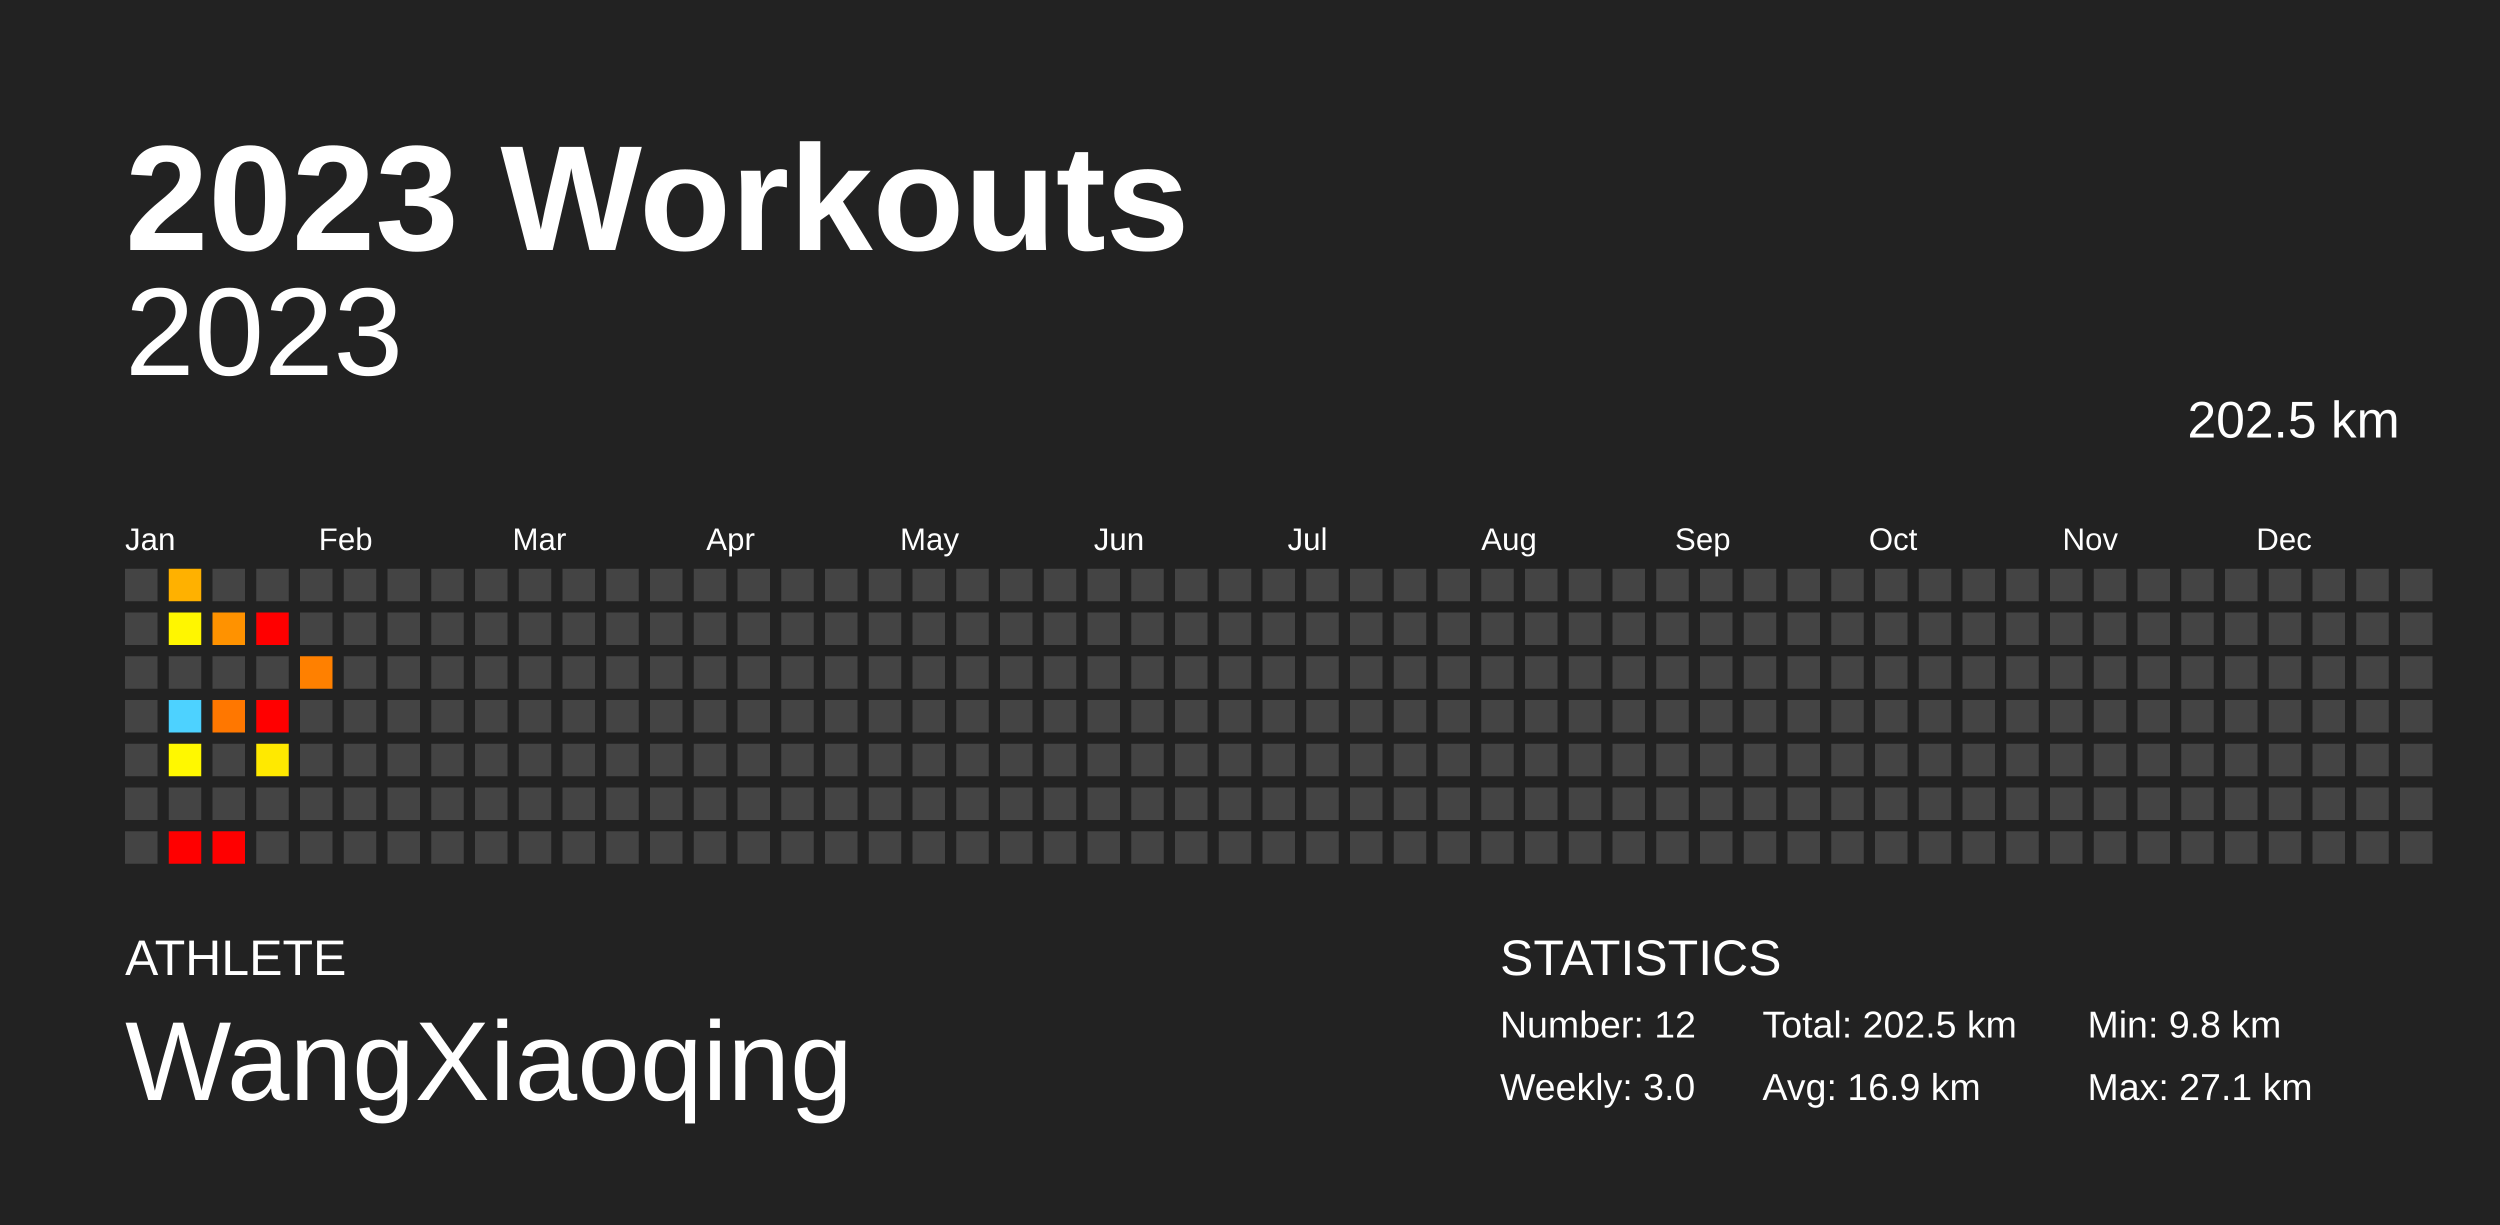
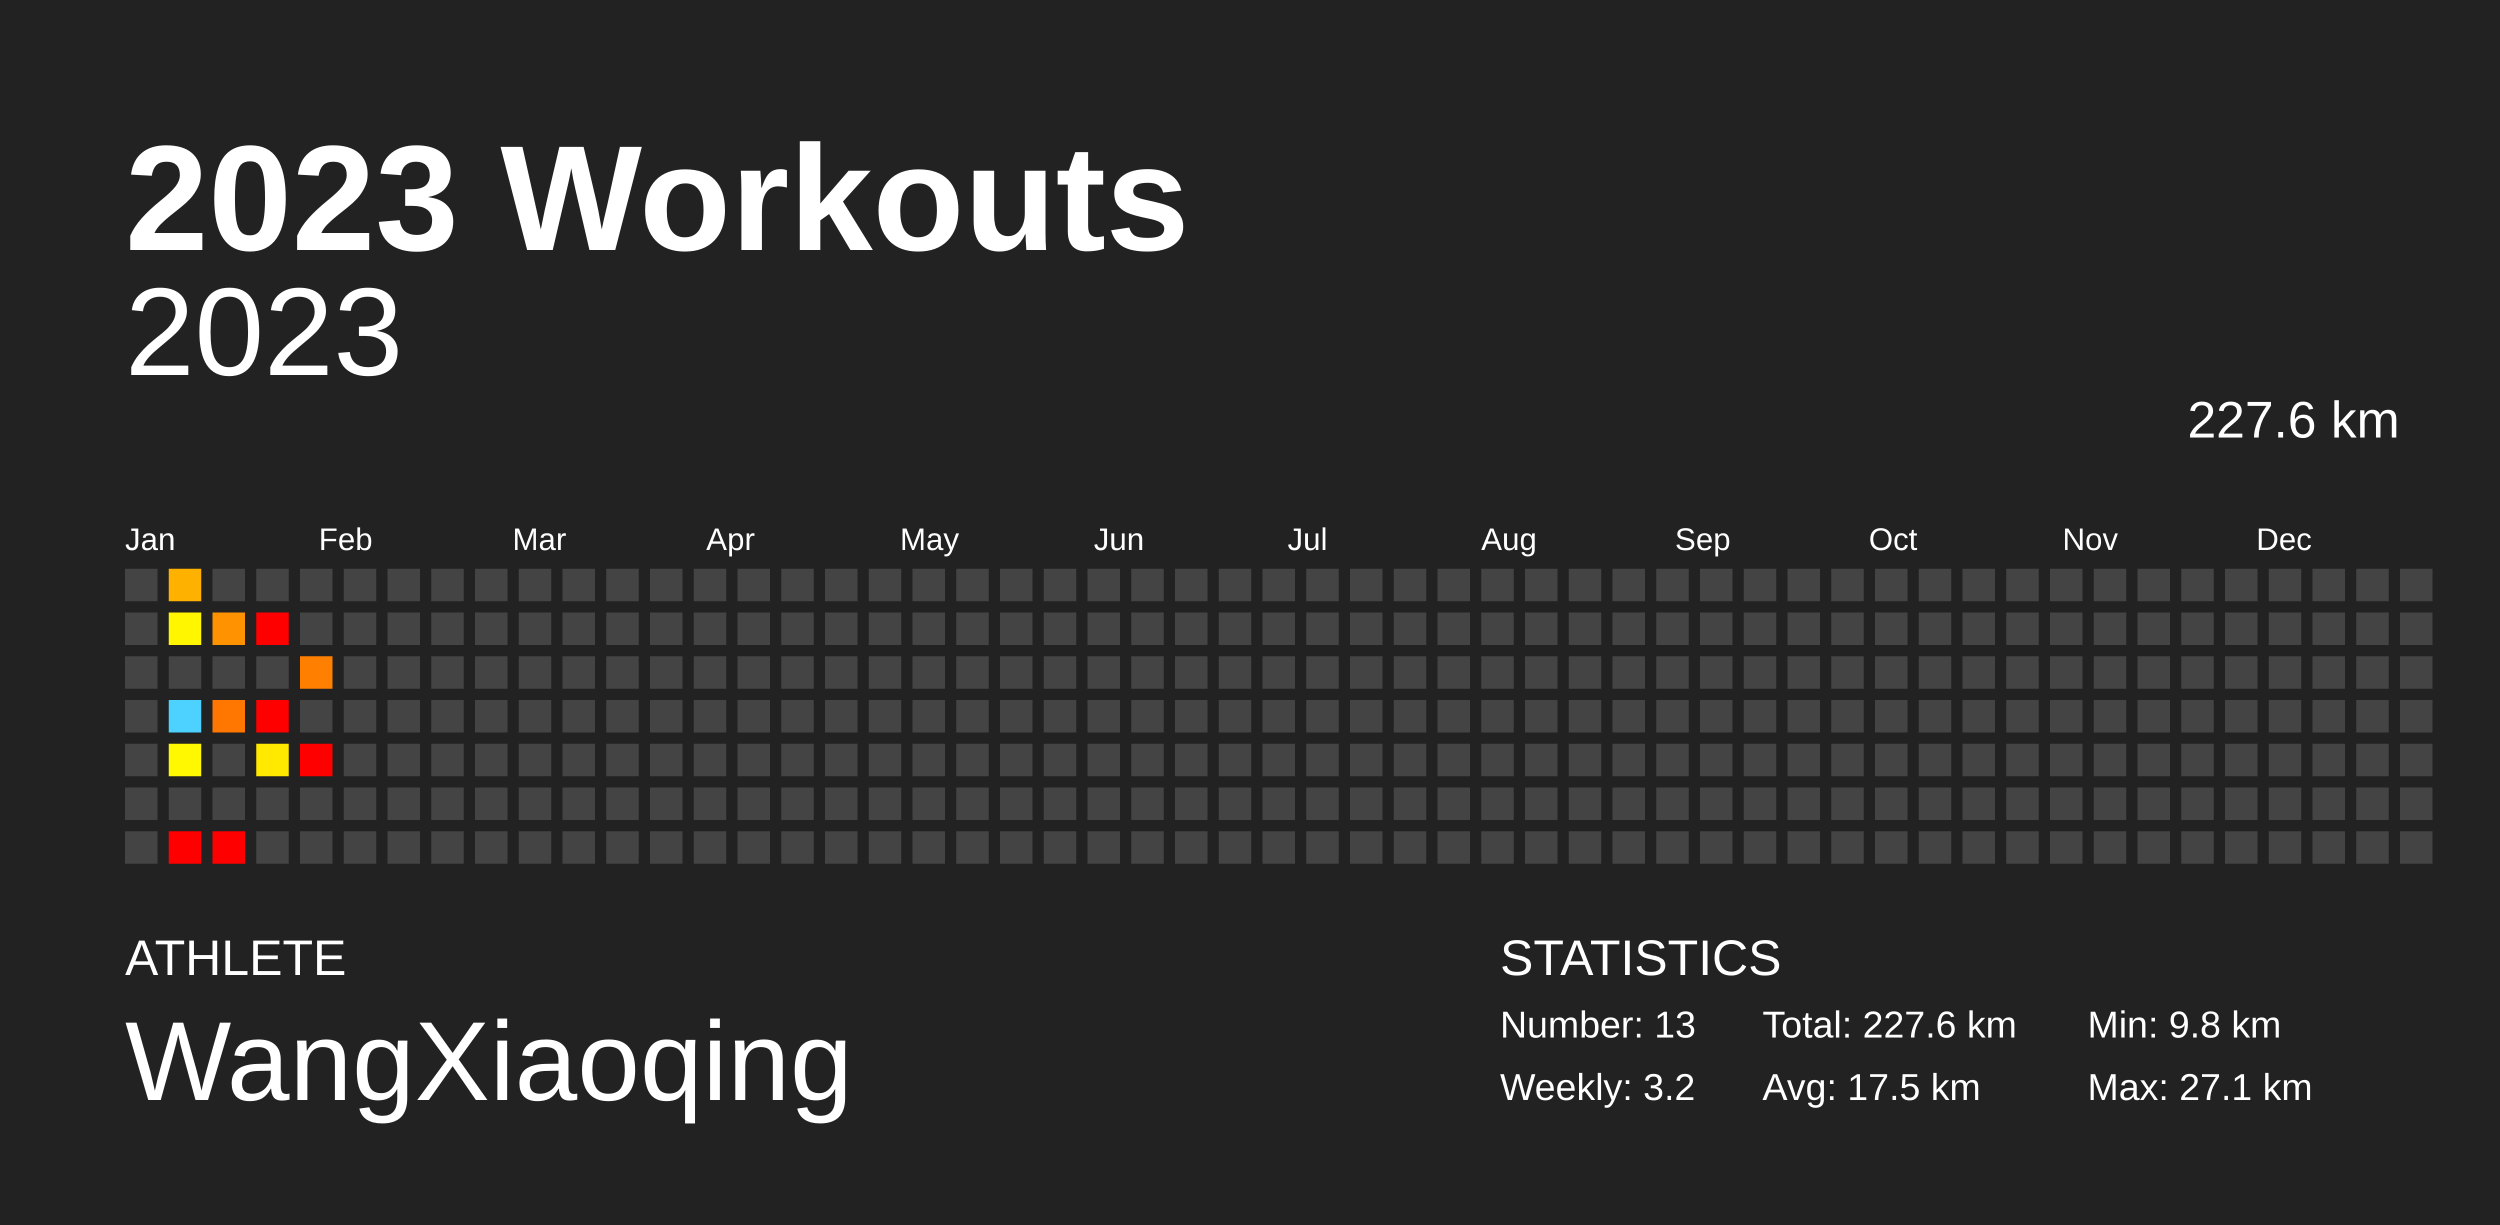
<svg xmlns="http://www.w3.org/2000/svg" baseProfile="full" height="98mm" version="1.1" viewBox="0,0,200,98" width="200mm">
  <defs />
  <rect fill="#222222" height="98" width="200" x="0" y="0" />
  <text fill="#FFFFFF" style="font-size:12px; font-family:Arial; font-weight:bold;" x="10" y="20">2023 Workouts</text>
  <text fill="#FFFFFF" style="font-size:4px; font-family:Arial" x="10" y="78">ATHLETE</text>
  <text fill="#FFFFFF" style="font-size:9px; font-family:Arial" x="10" y="88">WangXiaoqing</text>
  <text fill="#FFFFFF" style="font-size:4px; font-family:Arial" x="120" y="78">STATISTICS</text>
-   <text fill="#FFFFFF" style="font-size:3px; font-family:Arial" x="120" y="83">Number: 12</text>
-   <text fill="#FFFFFF" style="font-size:3px; font-family:Arial" x="120" y="88">Weekly: 3.0</text>
-   <text fill="#FFFFFF" style="font-size:3px; font-family:Arial" x="141" y="83">Total: 202.5 km</text>
-   <text fill="#FFFFFF" style="font-size:3px; font-family:Arial" x="141" y="88">Avg: 16.9 km</text>
+   <text fill="#FFFFFF" style="font-size:3px; font-family:Arial" x="120" y="83">Number: 13</text>
+   <text fill="#FFFFFF" style="font-size:3px; font-family:Arial" x="120" y="88">Weekly: 3.2</text>
+   <text fill="#FFFFFF" style="font-size:3px; font-family:Arial" x="141" y="83">Total: 227.6 km</text>
+   <text fill="#FFFFFF" style="font-size:3px; font-family:Arial" x="141" y="88">Avg: 17.5 km</text>
  <text fill="#FFFFFF" style="font-size:3px; font-family:Arial" x="167" y="83">Min: 9.8 km</text>
  <text fill="#FFFFFF" style="font-size:3px; font-family:Arial" x="167" y="88">Max: 27.1 km</text>
  <text alignment-baseline="hanging" fill="#FFFFFF" style="font-size:10.0px; font-family:Arial;" x="10" y="30">2023</text>
-   <text alignment-baseline="hanging" fill="#FFFFFF" style="font-size:4.125px; font-family:Arial;" x="175" y="35">202.5 km</text>
+   <text alignment-baseline="hanging" fill="#FFFFFF" style="font-size:4.125px; font-family:Arial;" x="175" y="35">227.6 km</text>
  <text fill="#FFFFFF" style="font-size:2.5px; font-family:Arial" x="10.0" y="44">Jan</text>
  <text fill="#FFFFFF" style="font-size:2.5px; font-family:Arial" x="25.5" y="44">Feb</text>
  <text fill="#FFFFFF" style="font-size:2.5px; font-family:Arial" x="41.0" y="44">Mar</text>
  <text fill="#FFFFFF" style="font-size:2.5px; font-family:Arial" x="56.5" y="44">Apr</text>
  <text fill="#FFFFFF" style="font-size:2.5px; font-family:Arial" x="72.0" y="44">May</text>
  <text fill="#FFFFFF" style="font-size:2.5px; font-family:Arial" x="87.5" y="44">Jun</text>
  <text fill="#FFFFFF" style="font-size:2.5px; font-family:Arial" x="103.0" y="44">Jul</text>
  <text fill="#FFFFFF" style="font-size:2.5px; font-family:Arial" x="118.5" y="44">Aug</text>
  <text fill="#FFFFFF" style="font-size:2.5px; font-family:Arial" x="134.0" y="44">Sep</text>
  <text fill="#FFFFFF" style="font-size:2.5px; font-family:Arial" x="149.5" y="44">Oct</text>
  <text fill="#FFFFFF" style="font-size:2.5px; font-family:Arial" x="165.0" y="44">Nov</text>
  <text fill="#FFFFFF" style="font-size:2.5px; font-family:Arial" x="180.5" y="44">Dec</text>
  <rect fill="#444444" height="2.6" width="2.6" x="10.0" y="45.5" />
  <rect fill="#444444" height="2.6" width="2.6" x="10.0" y="49.0" />
  <rect fill="#444444" height="2.6" width="2.6" x="10.0" y="52.5" />
  <rect fill="#444444" height="2.6" width="2.6" x="10.0" y="56.0" />
  <rect fill="#444444" height="2.6" width="2.6" x="10.0" y="59.5" />
  <rect fill="#444444" height="2.6" width="2.6" x="10.0" y="63.0" />
  <rect fill="#444444" height="2.6" width="2.6" x="10.0" y="66.5" />
  <rect fill="#ffb100" height="2.6" width="2.6" x="13.5" y="45.5" />
  <rect fill="#fff600" height="2.6" width="2.6" x="13.5" y="49.0" />
  <rect fill="#444444" height="2.6" width="2.6" x="13.5" y="52.5" />
  <rect fill="#4dd2ff" height="2.6" width="2.6" x="13.5" y="56.0" />
  <rect fill="#fff800" height="2.6" width="2.6" x="13.5" y="59.5" />
  <rect fill="#444444" height="2.6" width="2.6" x="13.5" y="63.0" />
  <rect fill="red" height="2.6" width="2.6" x="13.5" y="66.5" />
  <rect fill="#444444" height="2.6" width="2.6" x="17.0" y="45.5" />
  <rect fill="#ff9200" height="2.6" width="2.6" x="17.0" y="49.0" />
  <rect fill="#444444" height="2.6" width="2.6" x="17.0" y="52.5" />
  <rect fill="#ff7700" height="2.6" width="2.6" x="17.0" y="56.0" />
  <rect fill="#444444" height="2.6" width="2.6" x="17.0" y="59.5" />
  <rect fill="#444444" height="2.6" width="2.6" x="17.0" y="63.0" />
  <rect fill="red" height="2.6" width="2.6" x="17.0" y="66.5" />
  <rect fill="#444444" height="2.6" width="2.6" x="20.5" y="45.5" />
  <rect fill="red" height="2.6" width="2.6" x="20.5" y="49.0" />
  <rect fill="#444444" height="2.6" width="2.6" x="20.5" y="52.5" />
  <rect fill="red" height="2.6" width="2.6" x="20.5" y="56.0" />
  <rect fill="#ffe900" height="2.6" width="2.6" x="20.5" y="59.5" />
  <rect fill="#444444" height="2.6" width="2.6" x="20.5" y="63.0" />
  <rect fill="#444444" height="2.6" width="2.6" x="20.5" y="66.5" />
  <rect fill="#444444" height="2.6" width="2.6" x="24.0" y="45.5" />
  <rect fill="#444444" height="2.6" width="2.6" x="24.0" y="49.0" />
  <rect fill="#ff8000" height="2.6" width="2.6" x="24.0" y="52.5" />
  <rect fill="#444444" height="2.6" width="2.6" x="24.0" y="56.0" />
-   <rect fill="#444444" height="2.6" width="2.6" x="24.0" y="59.5" />
+   <rect fill="red" height="2.6" width="2.6" x="24.0" y="59.5" />
  <rect fill="#444444" height="2.6" width="2.6" x="24.0" y="63.0" />
  <rect fill="#444444" height="2.6" width="2.6" x="24.0" y="66.5" />
  <rect fill="#444444" height="2.6" width="2.6" x="27.5" y="45.5" />
  <rect fill="#444444" height="2.6" width="2.6" x="27.5" y="49.0" />
  <rect fill="#444444" height="2.6" width="2.6" x="27.5" y="52.5" />
  <rect fill="#444444" height="2.6" width="2.6" x="27.5" y="56.0" />
  <rect fill="#444444" height="2.6" width="2.6" x="27.5" y="59.5" />
  <rect fill="#444444" height="2.6" width="2.6" x="27.5" y="63.0" />
  <rect fill="#444444" height="2.6" width="2.6" x="27.5" y="66.5" />
  <rect fill="#444444" height="2.6" width="2.6" x="31.0" y="45.5" />
  <rect fill="#444444" height="2.6" width="2.6" x="31.0" y="49.0" />
  <rect fill="#444444" height="2.6" width="2.6" x="31.0" y="52.5" />
  <rect fill="#444444" height="2.6" width="2.6" x="31.0" y="56.0" />
  <rect fill="#444444" height="2.6" width="2.6" x="31.0" y="59.5" />
  <rect fill="#444444" height="2.6" width="2.6" x="31.0" y="63.0" />
  <rect fill="#444444" height="2.6" width="2.6" x="31.0" y="66.5" />
  <rect fill="#444444" height="2.6" width="2.6" x="34.5" y="45.5" />
  <rect fill="#444444" height="2.6" width="2.6" x="34.5" y="49.0" />
  <rect fill="#444444" height="2.6" width="2.6" x="34.5" y="52.5" />
  <rect fill="#444444" height="2.6" width="2.6" x="34.5" y="56.0" />
  <rect fill="#444444" height="2.6" width="2.6" x="34.5" y="59.5" />
  <rect fill="#444444" height="2.6" width="2.6" x="34.5" y="63.0" />
  <rect fill="#444444" height="2.6" width="2.6" x="34.5" y="66.5" />
  <rect fill="#444444" height="2.6" width="2.6" x="38.0" y="45.5" />
  <rect fill="#444444" height="2.6" width="2.6" x="38.0" y="49.0" />
  <rect fill="#444444" height="2.6" width="2.6" x="38.0" y="52.5" />
  <rect fill="#444444" height="2.6" width="2.6" x="38.0" y="56.0" />
  <rect fill="#444444" height="2.6" width="2.6" x="38.0" y="59.5" />
  <rect fill="#444444" height="2.6" width="2.6" x="38.0" y="63.0" />
  <rect fill="#444444" height="2.6" width="2.6" x="38.0" y="66.5" />
  <rect fill="#444444" height="2.6" width="2.6" x="41.5" y="45.5" />
  <rect fill="#444444" height="2.6" width="2.6" x="41.5" y="49.0" />
  <rect fill="#444444" height="2.6" width="2.6" x="41.5" y="52.5" />
  <rect fill="#444444" height="2.6" width="2.6" x="41.5" y="56.0" />
  <rect fill="#444444" height="2.6" width="2.6" x="41.5" y="59.5" />
  <rect fill="#444444" height="2.6" width="2.6" x="41.5" y="63.0" />
  <rect fill="#444444" height="2.6" width="2.6" x="41.5" y="66.5" />
  <rect fill="#444444" height="2.6" width="2.6" x="45.0" y="45.5" />
  <rect fill="#444444" height="2.6" width="2.6" x="45.0" y="49.0" />
  <rect fill="#444444" height="2.6" width="2.6" x="45.0" y="52.5" />
  <rect fill="#444444" height="2.6" width="2.6" x="45.0" y="56.0" />
  <rect fill="#444444" height="2.6" width="2.6" x="45.0" y="59.5" />
  <rect fill="#444444" height="2.6" width="2.6" x="45.0" y="63.0" />
  <rect fill="#444444" height="2.6" width="2.6" x="45.0" y="66.5" />
  <rect fill="#444444" height="2.6" width="2.6" x="48.5" y="45.5" />
  <rect fill="#444444" height="2.6" width="2.6" x="48.5" y="49.0" />
  <rect fill="#444444" height="2.6" width="2.6" x="48.5" y="52.5" />
  <rect fill="#444444" height="2.6" width="2.6" x="48.5" y="56.0" />
  <rect fill="#444444" height="2.6" width="2.6" x="48.5" y="59.5" />
  <rect fill="#444444" height="2.6" width="2.6" x="48.5" y="63.0" />
  <rect fill="#444444" height="2.6" width="2.6" x="48.5" y="66.5" />
  <rect fill="#444444" height="2.6" width="2.6" x="52.0" y="45.5" />
  <rect fill="#444444" height="2.6" width="2.6" x="52.0" y="49.0" />
  <rect fill="#444444" height="2.6" width="2.6" x="52.0" y="52.5" />
  <rect fill="#444444" height="2.6" width="2.6" x="52.0" y="56.0" />
  <rect fill="#444444" height="2.6" width="2.6" x="52.0" y="59.5" />
  <rect fill="#444444" height="2.6" width="2.6" x="52.0" y="63.0" />
  <rect fill="#444444" height="2.6" width="2.6" x="52.0" y="66.5" />
  <rect fill="#444444" height="2.6" width="2.6" x="55.5" y="45.5" />
  <rect fill="#444444" height="2.6" width="2.6" x="55.5" y="49.0" />
  <rect fill="#444444" height="2.6" width="2.6" x="55.5" y="52.5" />
  <rect fill="#444444" height="2.6" width="2.6" x="55.5" y="56.0" />
  <rect fill="#444444" height="2.6" width="2.6" x="55.5" y="59.5" />
  <rect fill="#444444" height="2.6" width="2.6" x="55.5" y="63.0" />
  <rect fill="#444444" height="2.6" width="2.6" x="55.5" y="66.5" />
  <rect fill="#444444" height="2.6" width="2.6" x="59.0" y="45.5" />
  <rect fill="#444444" height="2.6" width="2.6" x="59.0" y="49.0" />
  <rect fill="#444444" height="2.6" width="2.6" x="59.0" y="52.5" />
  <rect fill="#444444" height="2.6" width="2.6" x="59.0" y="56.0" />
  <rect fill="#444444" height="2.6" width="2.6" x="59.0" y="59.5" />
  <rect fill="#444444" height="2.6" width="2.6" x="59.0" y="63.0" />
  <rect fill="#444444" height="2.6" width="2.6" x="59.0" y="66.5" />
  <rect fill="#444444" height="2.6" width="2.6" x="62.5" y="45.5" />
  <rect fill="#444444" height="2.6" width="2.6" x="62.5" y="49.0" />
  <rect fill="#444444" height="2.6" width="2.6" x="62.5" y="52.5" />
  <rect fill="#444444" height="2.6" width="2.6" x="62.5" y="56.0" />
  <rect fill="#444444" height="2.6" width="2.6" x="62.5" y="59.5" />
  <rect fill="#444444" height="2.6" width="2.6" x="62.5" y="63.0" />
  <rect fill="#444444" height="2.6" width="2.6" x="62.5" y="66.5" />
  <rect fill="#444444" height="2.6" width="2.6" x="66.0" y="45.5" />
  <rect fill="#444444" height="2.6" width="2.6" x="66.0" y="49.0" />
  <rect fill="#444444" height="2.6" width="2.6" x="66.0" y="52.5" />
  <rect fill="#444444" height="2.6" width="2.6" x="66.0" y="56.0" />
  <rect fill="#444444" height="2.6" width="2.6" x="66.0" y="59.5" />
  <rect fill="#444444" height="2.6" width="2.6" x="66.0" y="63.0" />
  <rect fill="#444444" height="2.6" width="2.6" x="66.0" y="66.5" />
  <rect fill="#444444" height="2.6" width="2.6" x="69.5" y="45.5" />
  <rect fill="#444444" height="2.6" width="2.6" x="69.5" y="49.0" />
  <rect fill="#444444" height="2.6" width="2.6" x="69.5" y="52.5" />
  <rect fill="#444444" height="2.6" width="2.6" x="69.5" y="56.0" />
  <rect fill="#444444" height="2.6" width="2.6" x="69.5" y="59.5" />
  <rect fill="#444444" height="2.6" width="2.6" x="69.5" y="63.0" />
  <rect fill="#444444" height="2.6" width="2.6" x="69.5" y="66.5" />
  <rect fill="#444444" height="2.6" width="2.6" x="73.0" y="45.5" />
  <rect fill="#444444" height="2.6" width="2.6" x="73.0" y="49.0" />
  <rect fill="#444444" height="2.6" width="2.6" x="73.0" y="52.5" />
  <rect fill="#444444" height="2.6" width="2.6" x="73.0" y="56.0" />
  <rect fill="#444444" height="2.6" width="2.6" x="73.0" y="59.5" />
  <rect fill="#444444" height="2.6" width="2.6" x="73.0" y="63.0" />
  <rect fill="#444444" height="2.6" width="2.6" x="73.0" y="66.5" />
  <rect fill="#444444" height="2.6" width="2.6" x="76.5" y="45.5" />
  <rect fill="#444444" height="2.6" width="2.6" x="76.5" y="49.0" />
  <rect fill="#444444" height="2.6" width="2.6" x="76.5" y="52.5" />
  <rect fill="#444444" height="2.6" width="2.6" x="76.5" y="56.0" />
  <rect fill="#444444" height="2.6" width="2.6" x="76.5" y="59.5" />
  <rect fill="#444444" height="2.6" width="2.6" x="76.5" y="63.0" />
  <rect fill="#444444" height="2.6" width="2.6" x="76.5" y="66.5" />
  <rect fill="#444444" height="2.6" width="2.6" x="80.0" y="45.5" />
  <rect fill="#444444" height="2.6" width="2.6" x="80.0" y="49.0" />
  <rect fill="#444444" height="2.6" width="2.6" x="80.0" y="52.5" />
  <rect fill="#444444" height="2.6" width="2.6" x="80.0" y="56.0" />
  <rect fill="#444444" height="2.6" width="2.6" x="80.0" y="59.5" />
  <rect fill="#444444" height="2.6" width="2.6" x="80.0" y="63.0" />
  <rect fill="#444444" height="2.6" width="2.6" x="80.0" y="66.5" />
  <rect fill="#444444" height="2.6" width="2.6" x="83.5" y="45.5" />
  <rect fill="#444444" height="2.6" width="2.6" x="83.5" y="49.0" />
  <rect fill="#444444" height="2.6" width="2.6" x="83.5" y="52.5" />
  <rect fill="#444444" height="2.6" width="2.6" x="83.5" y="56.0" />
  <rect fill="#444444" height="2.6" width="2.6" x="83.5" y="59.5" />
  <rect fill="#444444" height="2.6" width="2.6" x="83.5" y="63.0" />
  <rect fill="#444444" height="2.6" width="2.6" x="83.5" y="66.5" />
  <rect fill="#444444" height="2.6" width="2.6" x="87.0" y="45.5" />
  <rect fill="#444444" height="2.6" width="2.6" x="87.0" y="49.0" />
  <rect fill="#444444" height="2.6" width="2.6" x="87.0" y="52.5" />
  <rect fill="#444444" height="2.6" width="2.6" x="87.0" y="56.0" />
  <rect fill="#444444" height="2.6" width="2.6" x="87.0" y="59.5" />
  <rect fill="#444444" height="2.6" width="2.6" x="87.0" y="63.0" />
  <rect fill="#444444" height="2.6" width="2.6" x="87.0" y="66.5" />
  <rect fill="#444444" height="2.6" width="2.6" x="90.5" y="45.5" />
  <rect fill="#444444" height="2.6" width="2.6" x="90.5" y="49.0" />
  <rect fill="#444444" height="2.6" width="2.6" x="90.5" y="52.5" />
  <rect fill="#444444" height="2.6" width="2.6" x="90.5" y="56.0" />
  <rect fill="#444444" height="2.6" width="2.6" x="90.5" y="59.5" />
  <rect fill="#444444" height="2.6" width="2.6" x="90.5" y="63.0" />
  <rect fill="#444444" height="2.6" width="2.6" x="90.5" y="66.5" />
  <rect fill="#444444" height="2.6" width="2.6" x="94.0" y="45.5" />
  <rect fill="#444444" height="2.6" width="2.6" x="94.0" y="49.0" />
  <rect fill="#444444" height="2.6" width="2.6" x="94.0" y="52.5" />
  <rect fill="#444444" height="2.6" width="2.6" x="94.0" y="56.0" />
  <rect fill="#444444" height="2.6" width="2.6" x="94.0" y="59.5" />
  <rect fill="#444444" height="2.6" width="2.6" x="94.0" y="63.0" />
  <rect fill="#444444" height="2.6" width="2.6" x="94.0" y="66.5" />
  <rect fill="#444444" height="2.6" width="2.6" x="97.5" y="45.5" />
  <rect fill="#444444" height="2.6" width="2.6" x="97.5" y="49.0" />
  <rect fill="#444444" height="2.6" width="2.6" x="97.5" y="52.5" />
  <rect fill="#444444" height="2.6" width="2.6" x="97.5" y="56.0" />
  <rect fill="#444444" height="2.6" width="2.6" x="97.5" y="59.5" />
  <rect fill="#444444" height="2.6" width="2.6" x="97.5" y="63.0" />
  <rect fill="#444444" height="2.6" width="2.6" x="97.5" y="66.5" />
  <rect fill="#444444" height="2.6" width="2.6" x="101.0" y="45.5" />
  <rect fill="#444444" height="2.6" width="2.6" x="101.0" y="49.0" />
  <rect fill="#444444" height="2.6" width="2.6" x="101.0" y="52.5" />
  <rect fill="#444444" height="2.6" width="2.6" x="101.0" y="56.0" />
  <rect fill="#444444" height="2.6" width="2.6" x="101.0" y="59.5" />
  <rect fill="#444444" height="2.6" width="2.6" x="101.0" y="63.0" />
  <rect fill="#444444" height="2.6" width="2.6" x="101.0" y="66.5" />
  <rect fill="#444444" height="2.6" width="2.6" x="104.5" y="45.5" />
  <rect fill="#444444" height="2.6" width="2.6" x="104.5" y="49.0" />
  <rect fill="#444444" height="2.6" width="2.6" x="104.5" y="52.5" />
  <rect fill="#444444" height="2.6" width="2.6" x="104.5" y="56.0" />
  <rect fill="#444444" height="2.6" width="2.6" x="104.5" y="59.5" />
  <rect fill="#444444" height="2.6" width="2.6" x="104.5" y="63.0" />
  <rect fill="#444444" height="2.6" width="2.6" x="104.5" y="66.5" />
  <rect fill="#444444" height="2.6" width="2.6" x="108.0" y="45.5" />
  <rect fill="#444444" height="2.6" width="2.6" x="108.0" y="49.0" />
  <rect fill="#444444" height="2.6" width="2.6" x="108.0" y="52.5" />
  <rect fill="#444444" height="2.6" width="2.6" x="108.0" y="56.0" />
  <rect fill="#444444" height="2.6" width="2.6" x="108.0" y="59.5" />
  <rect fill="#444444" height="2.6" width="2.6" x="108.0" y="63.0" />
  <rect fill="#444444" height="2.6" width="2.6" x="108.0" y="66.5" />
  <rect fill="#444444" height="2.6" width="2.6" x="111.5" y="45.5" />
  <rect fill="#444444" height="2.6" width="2.6" x="111.5" y="49.0" />
  <rect fill="#444444" height="2.6" width="2.6" x="111.5" y="52.5" />
  <rect fill="#444444" height="2.6" width="2.6" x="111.5" y="56.0" />
  <rect fill="#444444" height="2.6" width="2.6" x="111.5" y="59.5" />
  <rect fill="#444444" height="2.6" width="2.6" x="111.5" y="63.0" />
  <rect fill="#444444" height="2.6" width="2.6" x="111.5" y="66.5" />
  <rect fill="#444444" height="2.6" width="2.6" x="115.0" y="45.5" />
  <rect fill="#444444" height="2.6" width="2.6" x="115.0" y="49.0" />
  <rect fill="#444444" height="2.6" width="2.6" x="115.0" y="52.5" />
  <rect fill="#444444" height="2.6" width="2.6" x="115.0" y="56.0" />
  <rect fill="#444444" height="2.6" width="2.6" x="115.0" y="59.5" />
  <rect fill="#444444" height="2.6" width="2.6" x="115.0" y="63.0" />
  <rect fill="#444444" height="2.6" width="2.6" x="115.0" y="66.5" />
  <rect fill="#444444" height="2.6" width="2.6" x="118.5" y="45.5" />
  <rect fill="#444444" height="2.6" width="2.6" x="118.5" y="49.0" />
  <rect fill="#444444" height="2.6" width="2.6" x="118.5" y="52.5" />
  <rect fill="#444444" height="2.6" width="2.6" x="118.5" y="56.0" />
  <rect fill="#444444" height="2.6" width="2.6" x="118.5" y="59.5" />
  <rect fill="#444444" height="2.6" width="2.6" x="118.5" y="63.0" />
  <rect fill="#444444" height="2.6" width="2.6" x="118.5" y="66.5" />
  <rect fill="#444444" height="2.6" width="2.6" x="122.0" y="45.5" />
  <rect fill="#444444" height="2.6" width="2.6" x="122.0" y="49.0" />
  <rect fill="#444444" height="2.6" width="2.6" x="122.0" y="52.5" />
  <rect fill="#444444" height="2.6" width="2.6" x="122.0" y="56.0" />
  <rect fill="#444444" height="2.6" width="2.6" x="122.0" y="59.5" />
  <rect fill="#444444" height="2.6" width="2.6" x="122.0" y="63.0" />
  <rect fill="#444444" height="2.6" width="2.6" x="122.0" y="66.5" />
  <rect fill="#444444" height="2.6" width="2.6" x="125.5" y="45.5" />
  <rect fill="#444444" height="2.6" width="2.6" x="125.5" y="49.0" />
  <rect fill="#444444" height="2.6" width="2.6" x="125.5" y="52.5" />
  <rect fill="#444444" height="2.6" width="2.6" x="125.5" y="56.0" />
  <rect fill="#444444" height="2.6" width="2.6" x="125.5" y="59.5" />
  <rect fill="#444444" height="2.6" width="2.6" x="125.5" y="63.0" />
  <rect fill="#444444" height="2.6" width="2.6" x="125.5" y="66.5" />
  <rect fill="#444444" height="2.6" width="2.6" x="129.0" y="45.5" />
  <rect fill="#444444" height="2.6" width="2.6" x="129.0" y="49.0" />
  <rect fill="#444444" height="2.6" width="2.6" x="129.0" y="52.5" />
  <rect fill="#444444" height="2.6" width="2.6" x="129.0" y="56.0" />
  <rect fill="#444444" height="2.6" width="2.6" x="129.0" y="59.5" />
  <rect fill="#444444" height="2.6" width="2.6" x="129.0" y="63.0" />
  <rect fill="#444444" height="2.6" width="2.6" x="129.0" y="66.5" />
  <rect fill="#444444" height="2.6" width="2.6" x="132.5" y="45.5" />
  <rect fill="#444444" height="2.6" width="2.6" x="132.5" y="49.0" />
  <rect fill="#444444" height="2.6" width="2.6" x="132.5" y="52.5" />
  <rect fill="#444444" height="2.6" width="2.6" x="132.5" y="56.0" />
  <rect fill="#444444" height="2.6" width="2.6" x="132.5" y="59.5" />
  <rect fill="#444444" height="2.6" width="2.6" x="132.5" y="63.0" />
  <rect fill="#444444" height="2.6" width="2.6" x="132.5" y="66.5" />
  <rect fill="#444444" height="2.6" width="2.6" x="136.0" y="45.5" />
  <rect fill="#444444" height="2.6" width="2.6" x="136.0" y="49.0" />
  <rect fill="#444444" height="2.6" width="2.6" x="136.0" y="52.5" />
  <rect fill="#444444" height="2.6" width="2.6" x="136.0" y="56.0" />
  <rect fill="#444444" height="2.6" width="2.6" x="136.0" y="59.5" />
  <rect fill="#444444" height="2.6" width="2.6" x="136.0" y="63.0" />
  <rect fill="#444444" height="2.6" width="2.6" x="136.0" y="66.5" />
  <rect fill="#444444" height="2.6" width="2.6" x="139.5" y="45.5" />
  <rect fill="#444444" height="2.6" width="2.6" x="139.5" y="49.0" />
  <rect fill="#444444" height="2.6" width="2.6" x="139.5" y="52.5" />
  <rect fill="#444444" height="2.6" width="2.6" x="139.5" y="56.0" />
  <rect fill="#444444" height="2.6" width="2.6" x="139.5" y="59.5" />
  <rect fill="#444444" height="2.6" width="2.6" x="139.5" y="63.0" />
  <rect fill="#444444" height="2.6" width="2.6" x="139.5" y="66.5" />
  <rect fill="#444444" height="2.6" width="2.6" x="143.0" y="45.5" />
  <rect fill="#444444" height="2.6" width="2.6" x="143.0" y="49.0" />
  <rect fill="#444444" height="2.6" width="2.6" x="143.0" y="52.5" />
  <rect fill="#444444" height="2.6" width="2.6" x="143.0" y="56.0" />
  <rect fill="#444444" height="2.6" width="2.6" x="143.0" y="59.5" />
  <rect fill="#444444" height="2.6" width="2.6" x="143.0" y="63.0" />
  <rect fill="#444444" height="2.6" width="2.6" x="143.0" y="66.5" />
  <rect fill="#444444" height="2.6" width="2.6" x="146.5" y="45.5" />
  <rect fill="#444444" height="2.6" width="2.6" x="146.5" y="49.0" />
  <rect fill="#444444" height="2.6" width="2.6" x="146.5" y="52.5" />
  <rect fill="#444444" height="2.6" width="2.6" x="146.5" y="56.0" />
  <rect fill="#444444" height="2.6" width="2.6" x="146.5" y="59.5" />
  <rect fill="#444444" height="2.6" width="2.6" x="146.5" y="63.0" />
  <rect fill="#444444" height="2.6" width="2.6" x="146.5" y="66.5" />
  <rect fill="#444444" height="2.6" width="2.6" x="150.0" y="45.5" />
  <rect fill="#444444" height="2.6" width="2.6" x="150.0" y="49.0" />
  <rect fill="#444444" height="2.6" width="2.6" x="150.0" y="52.5" />
  <rect fill="#444444" height="2.6" width="2.6" x="150.0" y="56.0" />
  <rect fill="#444444" height="2.6" width="2.6" x="150.0" y="59.5" />
  <rect fill="#444444" height="2.6" width="2.6" x="150.0" y="63.0" />
  <rect fill="#444444" height="2.6" width="2.6" x="150.0" y="66.5" />
  <rect fill="#444444" height="2.6" width="2.6" x="153.5" y="45.5" />
  <rect fill="#444444" height="2.6" width="2.6" x="153.5" y="49.0" />
  <rect fill="#444444" height="2.6" width="2.6" x="153.5" y="52.5" />
  <rect fill="#444444" height="2.6" width="2.6" x="153.5" y="56.0" />
  <rect fill="#444444" height="2.6" width="2.6" x="153.5" y="59.5" />
  <rect fill="#444444" height="2.6" width="2.6" x="153.5" y="63.0" />
  <rect fill="#444444" height="2.6" width="2.6" x="153.5" y="66.5" />
  <rect fill="#444444" height="2.6" width="2.6" x="157.0" y="45.5" />
  <rect fill="#444444" height="2.6" width="2.6" x="157.0" y="49.0" />
  <rect fill="#444444" height="2.6" width="2.6" x="157.0" y="52.5" />
  <rect fill="#444444" height="2.6" width="2.6" x="157.0" y="56.0" />
  <rect fill="#444444" height="2.6" width="2.6" x="157.0" y="59.5" />
  <rect fill="#444444" height="2.6" width="2.6" x="157.0" y="63.0" />
  <rect fill="#444444" height="2.6" width="2.6" x="157.0" y="66.5" />
  <rect fill="#444444" height="2.6" width="2.6" x="160.5" y="45.5" />
  <rect fill="#444444" height="2.6" width="2.6" x="160.5" y="49.0" />
  <rect fill="#444444" height="2.6" width="2.6" x="160.5" y="52.5" />
  <rect fill="#444444" height="2.6" width="2.6" x="160.5" y="56.0" />
  <rect fill="#444444" height="2.6" width="2.6" x="160.5" y="59.5" />
  <rect fill="#444444" height="2.6" width="2.6" x="160.5" y="63.0" />
  <rect fill="#444444" height="2.6" width="2.6" x="160.5" y="66.5" />
  <rect fill="#444444" height="2.6" width="2.6" x="164.0" y="45.5" />
  <rect fill="#444444" height="2.6" width="2.6" x="164.0" y="49.0" />
  <rect fill="#444444" height="2.6" width="2.6" x="164.0" y="52.5" />
  <rect fill="#444444" height="2.6" width="2.6" x="164.0" y="56.0" />
  <rect fill="#444444" height="2.6" width="2.6" x="164.0" y="59.5" />
  <rect fill="#444444" height="2.6" width="2.6" x="164.0" y="63.0" />
  <rect fill="#444444" height="2.6" width="2.6" x="164.0" y="66.5" />
  <rect fill="#444444" height="2.6" width="2.6" x="167.5" y="45.5" />
  <rect fill="#444444" height="2.6" width="2.6" x="167.5" y="49.0" />
  <rect fill="#444444" height="2.6" width="2.6" x="167.5" y="52.5" />
  <rect fill="#444444" height="2.6" width="2.6" x="167.5" y="56.0" />
  <rect fill="#444444" height="2.6" width="2.6" x="167.5" y="59.5" />
  <rect fill="#444444" height="2.6" width="2.6" x="167.5" y="63.0" />
  <rect fill="#444444" height="2.6" width="2.6" x="167.5" y="66.5" />
  <rect fill="#444444" height="2.6" width="2.6" x="171.0" y="45.5" />
  <rect fill="#444444" height="2.6" width="2.6" x="171.0" y="49.0" />
  <rect fill="#444444" height="2.6" width="2.6" x="171.0" y="52.5" />
  <rect fill="#444444" height="2.6" width="2.6" x="171.0" y="56.0" />
  <rect fill="#444444" height="2.6" width="2.6" x="171.0" y="59.5" />
  <rect fill="#444444" height="2.6" width="2.6" x="171.0" y="63.0" />
  <rect fill="#444444" height="2.6" width="2.6" x="171.0" y="66.5" />
  <rect fill="#444444" height="2.6" width="2.6" x="174.5" y="45.5" />
  <rect fill="#444444" height="2.6" width="2.6" x="174.5" y="49.0" />
  <rect fill="#444444" height="2.6" width="2.6" x="174.5" y="52.5" />
  <rect fill="#444444" height="2.6" width="2.6" x="174.5" y="56.0" />
  <rect fill="#444444" height="2.6" width="2.6" x="174.5" y="59.5" />
  <rect fill="#444444" height="2.6" width="2.6" x="174.5" y="63.0" />
  <rect fill="#444444" height="2.6" width="2.6" x="174.5" y="66.5" />
  <rect fill="#444444" height="2.6" width="2.6" x="178.0" y="45.5" />
  <rect fill="#444444" height="2.6" width="2.6" x="178.0" y="49.0" />
  <rect fill="#444444" height="2.6" width="2.6" x="178.0" y="52.5" />
  <rect fill="#444444" height="2.6" width="2.6" x="178.0" y="56.0" />
  <rect fill="#444444" height="2.6" width="2.6" x="178.0" y="59.5" />
  <rect fill="#444444" height="2.6" width="2.6" x="178.0" y="63.0" />
  <rect fill="#444444" height="2.6" width="2.6" x="178.0" y="66.5" />
  <rect fill="#444444" height="2.6" width="2.6" x="181.5" y="45.5" />
  <rect fill="#444444" height="2.6" width="2.6" x="181.5" y="49.0" />
  <rect fill="#444444" height="2.6" width="2.6" x="181.5" y="52.5" />
  <rect fill="#444444" height="2.6" width="2.6" x="181.5" y="56.0" />
  <rect fill="#444444" height="2.6" width="2.6" x="181.5" y="59.5" />
  <rect fill="#444444" height="2.6" width="2.6" x="181.5" y="63.0" />
  <rect fill="#444444" height="2.6" width="2.6" x="181.5" y="66.5" />
  <rect fill="#444444" height="2.6" width="2.6" x="185.0" y="45.5" />
  <rect fill="#444444" height="2.6" width="2.6" x="185.0" y="49.0" />
  <rect fill="#444444" height="2.6" width="2.6" x="185.0" y="52.5" />
  <rect fill="#444444" height="2.6" width="2.6" x="185.0" y="56.0" />
  <rect fill="#444444" height="2.6" width="2.6" x="185.0" y="59.5" />
  <rect fill="#444444" height="2.6" width="2.6" x="185.0" y="63.0" />
  <rect fill="#444444" height="2.6" width="2.6" x="185.0" y="66.5" />
  <rect fill="#444444" height="2.6" width="2.6" x="188.5" y="45.5" />
  <rect fill="#444444" height="2.6" width="2.6" x="188.5" y="49.0" />
  <rect fill="#444444" height="2.6" width="2.6" x="188.5" y="52.5" />
  <rect fill="#444444" height="2.6" width="2.6" x="188.5" y="56.0" />
  <rect fill="#444444" height="2.6" width="2.6" x="188.5" y="59.5" />
  <rect fill="#444444" height="2.6" width="2.6" x="188.5" y="63.0" />
  <rect fill="#444444" height="2.6" width="2.6" x="188.5" y="66.5" />
  <rect fill="#444444" height="2.6" width="2.6" x="192.0" y="45.5" />
  <rect fill="#444444" height="2.6" width="2.6" x="192.0" y="49.0" />
  <rect fill="#444444" height="2.6" width="2.6" x="192.0" y="52.5" />
  <rect fill="#444444" height="2.6" width="2.6" x="192.0" y="56.0" />
  <rect fill="#444444" height="2.6" width="2.6" x="192.0" y="59.5" />
  <rect fill="#444444" height="2.6" width="2.6" x="192.0" y="63.0" />
  <rect fill="#444444" height="2.6" width="2.6" x="192.0" y="66.5" />
</svg>
